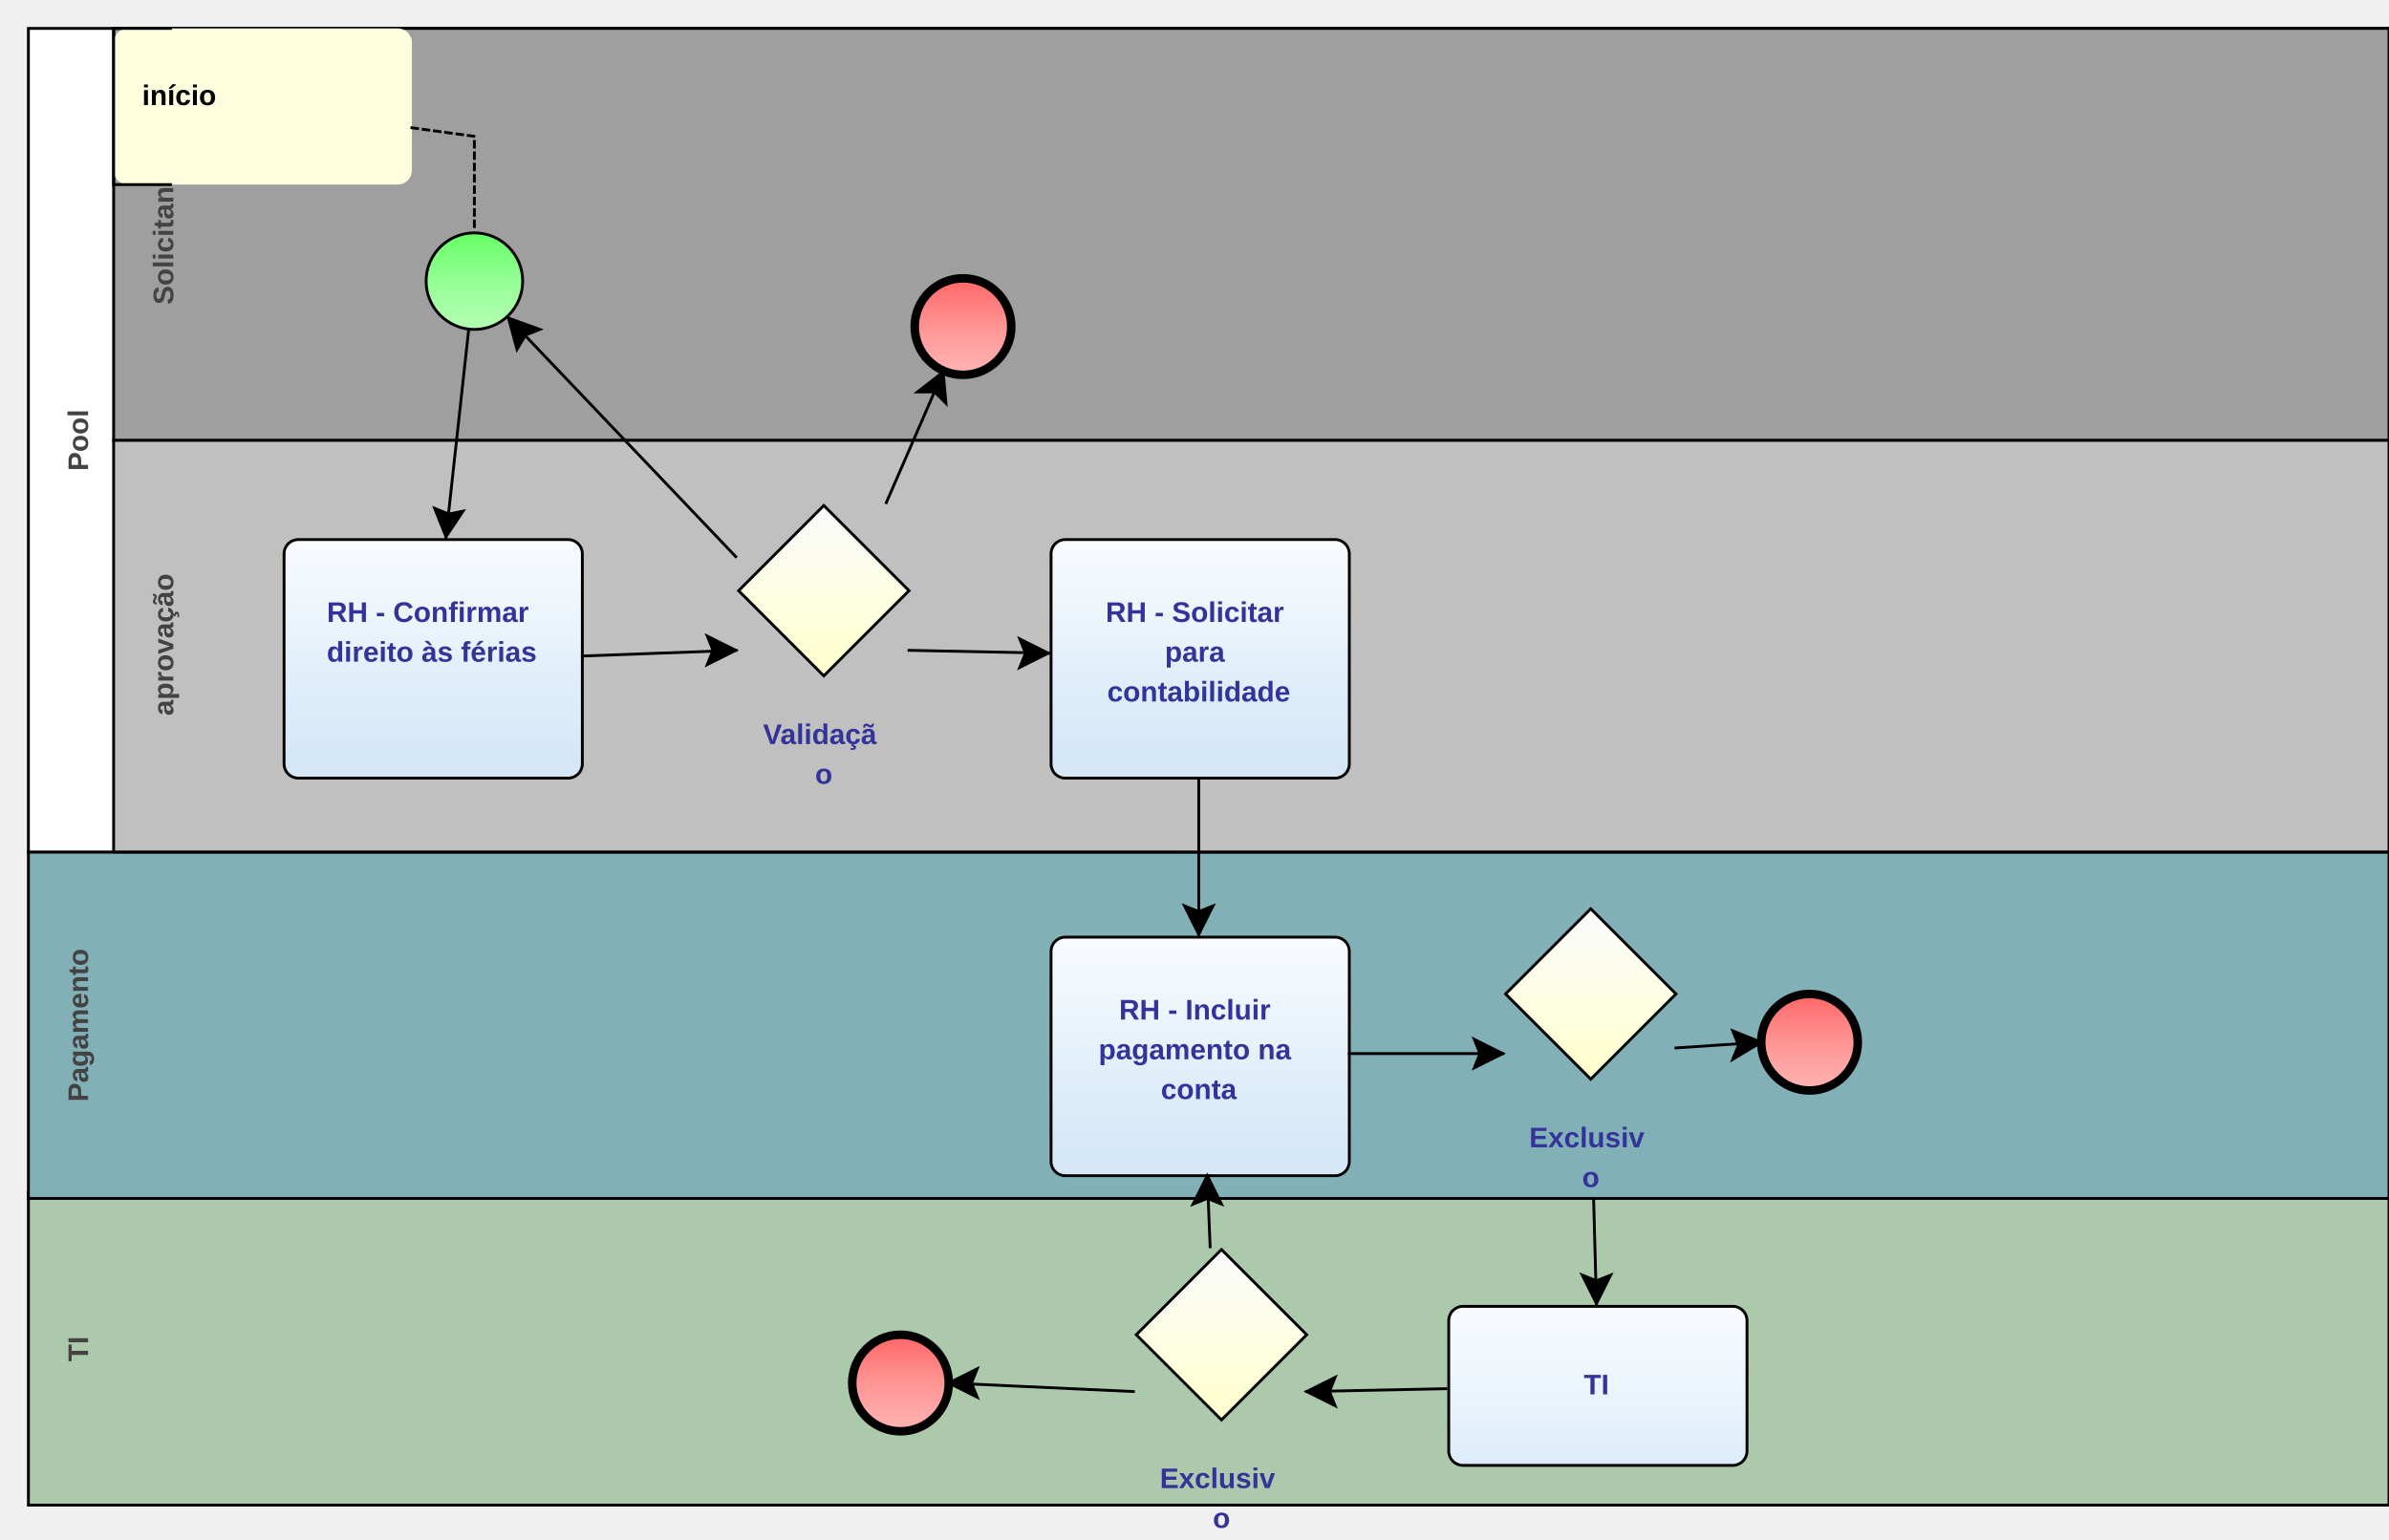
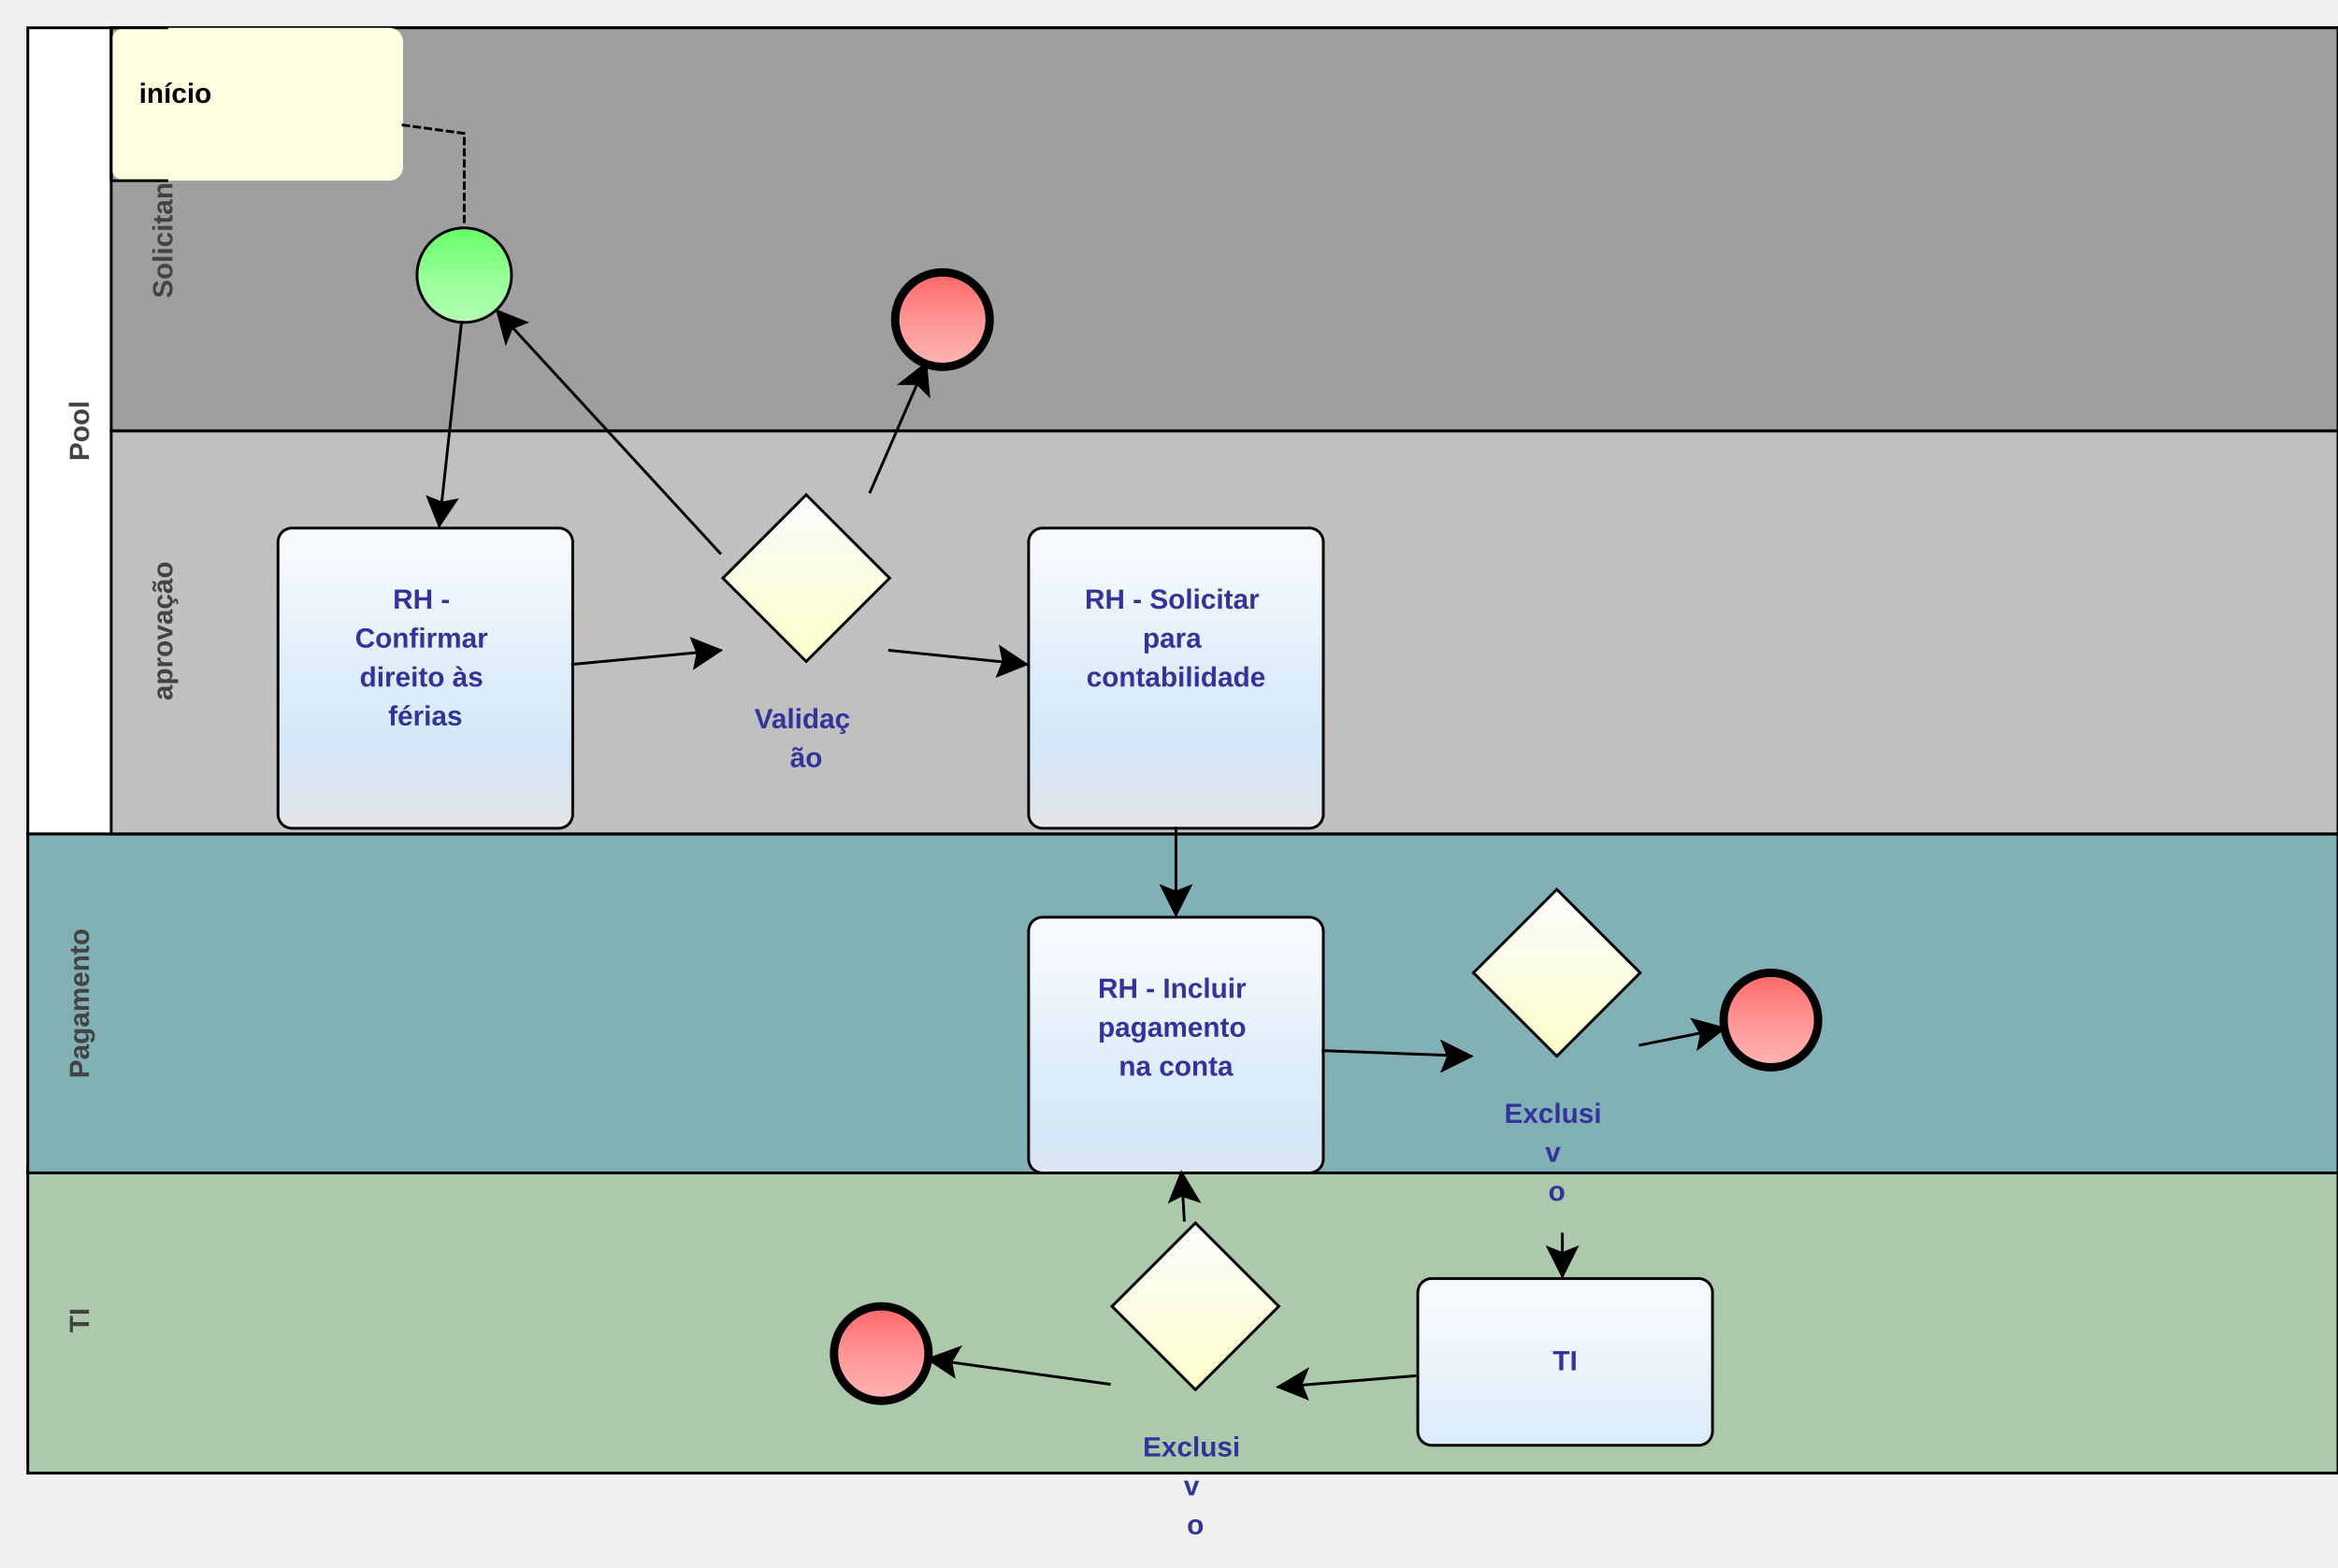
- <svg xmlns="http://www.w3.org/2000/svg" xmlns:xlink="http://www.w3.org/1999/xlink" style="stroke-dasharray:none; shape-rendering:auto; font-family:'Arial'; text-rendering:auto; fill-opacity:1; color-interpolation:auto; color-rendering:auto; font-size:12; fill:black; stroke:black; image-rendering:auto; stroke-miterlimit:10; stroke-linecap:square; stroke-linejoin:miter; font-style:normal; stroke-width:1; stroke-dashoffset:0; font-weight:normal; stroke-opacity:1;" contentScriptType="text/ecmascript" preserveAspectRatio="xMidYMid meet" zoomAndPan="magnify" version="1.0" contentStyleType="text/css" xml:xlink="http://www.w3.org/1999/xlink" width="841" height="542">
+ <svg xmlns="http://www.w3.org/2000/svg" xmlns:xlink="http://www.w3.org/1999/xlink" style="stroke-dasharray:none; shape-rendering:auto; font-family:'Arial'; text-rendering:auto; fill-opacity:1; color-interpolation:auto; color-rendering:auto; font-size:12; fill:black; stroke:black; image-rendering:auto; stroke-miterlimit:10; stroke-linecap:square; stroke-linejoin:miter; font-style:normal; stroke-width:1; stroke-dashoffset:0; font-weight:normal; stroke-opacity:1;" contentScriptType="text/ecmascript" preserveAspectRatio="xMidYMid meet" zoomAndPan="magnify" version="1.0" contentStyleType="text/css" xml:xlink="http://www.w3.org/1999/xlink" width="841" height="564">
  <rect x="10" y="420" width="831" height="110" ry="0" rx="0" style="stroke:#000000; fill:#ADC9AC" />
  <g componentSequence="23">
-     <text x="-475" y="17" transform="rotate(270)" text-anchor="middle" style="font-weight:bold;font-size:10px;stroke:none; fill:#434343">
+     <text x="-475" y="18" transform="rotate(270)" text-anchor="middle" style="font-weight:bold;font-size:10px;stroke:none; fill:#434343">
      <tspan dy="14" x="-475">TI</tspan>
    </text>
  </g>
  <rect x="10" y="300" width="831" height="122" ry="0" rx="0" style="stroke:#000000; fill:#82B0B7" />
  <g componentSequence="22">
-     <text x="-361" y="17" transform="rotate(270)" text-anchor="middle" style="font-weight:bold;font-size:10px;stroke:none; fill:#434343">
+     <text x="-361" y="18" transform="rotate(270)" text-anchor="middle" style="font-weight:bold;font-size:10px;stroke:none; fill:#434343">
      <tspan dy="14" x="-361">Pagamento</tspan>
    </text>
  </g>
  <rect x="10" y="10" width="831" height="290" ry="0" rx="0" style="stroke:#000000; fill:#FFFFFF" />
  <rect x="40" y="155" width="801" height="145" ry="0" rx="0" style="stroke:#000000; fill:#C0C0C0" />
  <g componentSequence="3">
-     <text x="-227" y="47" transform="rotate(270)" text-anchor="middle" style="font-weight:bold;font-size:10px;stroke:none; fill:#434343">
+     <text x="-227" y="48" transform="rotate(270)" text-anchor="middle" style="font-weight:bold;font-size:10px;stroke:none; fill:#434343">
      <tspan dy="14" x="-227">aprovação</tspan>
    </text>
  </g>
  <rect x="40" y="10" width="801" height="145" ry="0" rx="0" style="stroke:#000000; fill:#9F9F9F" />
  <g componentSequence="2">
-     <text x="-82" y="47" transform="rotate(270)" text-anchor="middle" style="font-weight:bold;font-size:10px;stroke:none; fill:#434343">
+     <text x="-82" y="48" transform="rotate(270)" text-anchor="middle" style="font-weight:bold;font-size:10px;stroke:none; fill:#434343">
      <tspan dy="14" x="-82">Solicitante</tspan>
    </text>
  </g>
  <g componentSequence="1">
-     <text x="-155" y="17" transform="rotate(270)" text-anchor="middle" style="font-weight:bold;font-size:10px;stroke:none; fill:#434343">
+     <text x="-155" y="18" transform="rotate(270)" text-anchor="middle" style="font-weight:bold;font-size:10px;stroke:none; fill:#434343">
      <tspan dy="14" x="-155">Pool</tspan>
    </text>
  </g>
  <g sequence="4">
-     <ellipse cx="167" cy="99" rx="17" ry="17" stroke-width="1" style="fill:url(#linearGradient66FF6696FF96B6FFB6_1019063886);" stroke="336633" />
+     <ellipse cx="167" cy="99" rx="17" ry="17" stroke-width="1" style="fill:url(#linearGradient66FF6696FF96B6FFB6_555786335);" stroke="336633" />
  </g>
  <rect x="40" y="10" width="105" height="55" ry="5" rx="5" style="stroke:none; fill:#FFFFE0" />
  <g componentSequence="7">
    <text x="50" y="23" text-anchor="left" style="font-weight:bold;font-size:10px;stroke:none; fill:#000000">
      <tspan dy="14" x="50">início</tspan>
    </text>
  </g>
  <path style="fill:none; stroke-width:1; stroke:#000000;" d="M60.0 10.0 L40.0 10.0 L40.0 65.0 L60.0 65.0" />
  <g sequence="9">
-     <rect x="100" y="190" width="105" height="84" ry="5" rx="5" style="fill:url(#linearGradientF8FBFEEDF5FCDEEDFAD4E7F8E2E5E9_846878633);" stroke="191970" />
+     <rect x="100" y="190" width="106" height="108" ry="5" rx="5" style="fill:url(#linearGradientF8FBFEEDF5FCDEEDFAD4E7F8E2E5E9_803686923);" stroke="191970" />
  </g>
  <g componentSequence="9">
-     <text x="152" y="205" text-anchor="middle" style="font-weight:bold;font-size:10px;stroke:none; fill:#333399">
-       <tspan dy="14" x="152">RH - Confirmar</tspan>
-       <tspan dy="14" x="152">direito às férias</tspan>
+     <text x="153" y="205" text-anchor="middle" style="font-weight:bold;font-size:10px;stroke:none; fill:#333399">
+       <tspan dy="14" x="153">RH -</tspan>
+       <tspan dy="14" x="153">Confirmar</tspan>
+       <tspan dy="14" x="153">direito às</tspan>
+       <tspan dy="14" x="153">férias</tspan>
    </text>
  </g>
  <g sequence="11">
-     <polygon points=" 260 208 290 178 320 208 290 238 260 208" style="fill:url(#linearGradientFAFBFCFFFFCC_910542142);" stroke="000000" />
+     <polygon points=" 260 208 290 178 320 208 290 238 260 208" style="fill:url(#linearGradientFAFBFCFFFFCC_735628079);" stroke="000000" />
  </g>
  <g componentSequence="11">
    <text x="290" y="248" text-anchor="middle" style="font-weight:bold;font-size:10px;stroke:none; fill:#333399">
-       <tspan dy="14" x="290">Validaçã</tspan>
-       <tspan dy="14" x="290">o</tspan>
+       <tspan dy="14" x="290">Validaç</tspan>
+       <tspan dy="14" x="290">ão</tspan>
    </text>
  </g>
  <g sequence="14">
-     <rect x="370" y="190" width="105" height="84" ry="5" rx="5" style="fill:url(#linearGradientF8FBFEEDF5FCDEEDFAD4E7F8E2E5E9_1934056850);" stroke="191970" />
+     <rect x="370" y="190" width="106" height="108" ry="5" rx="5" style="fill:url(#linearGradientF8FBFEEDF5FCDEEDFAD4E7F8E2E5E9_1859797040);" stroke="191970" />
  </g>
  <g componentSequence="14">
-     <text x="422" y="205" text-anchor="middle" style="font-weight:bold;font-size:10px;stroke:none; fill:#333399">
-       <tspan dy="14" x="422">RH - Solicitar</tspan>
-       <tspan dy="14" x="422">para</tspan>
-       <tspan dy="14" x="422">contabilidade</tspan>
+     <text x="423" y="205" text-anchor="middle" style="font-weight:bold;font-size:10px;stroke:none; fill:#333399">
+       <tspan dy="14" x="423">RH - Solicitar</tspan>
+       <tspan dy="14" x="423">para</tspan>
+       <tspan dy="14" x="423">contabilidade</tspan>
    </text>
  </g>
  <g sequence="16">
-     <ellipse cx="339" cy="115" rx="17" ry="17" stroke-width="3" style="fill:url(#linearGradientFF6666FF9696FFB6B6_576279146);" stroke="993333" />
+     <ellipse cx="339" cy="115" rx="17" ry="17" stroke-width="3" style="fill:url(#linearGradientFF6666FF9696FFB6B6_1247557612);" stroke="993333" />
  </g>
  <g sequence="18">
-     <rect x="370" y="330" width="105" height="84" ry="5" rx="5" style="fill:url(#linearGradientF8FBFEEDF5FCDEEDFAD4E7F8E2E5E9_1123978903);" stroke="191970" />
+     <rect x="370" y="330" width="106" height="92" ry="5" rx="5" style="fill:url(#linearGradientF8FBFEEDF5FCDEEDFAD4E7F8E2E5E9_1610517438);" stroke="191970" />
  </g>
  <g componentSequence="18">
-     <text x="422" y="345" text-anchor="middle" style="font-weight:bold;font-size:10px;stroke:none; fill:#333399">
-       <tspan dy="14" x="422">RH - Incluir</tspan>
-       <tspan dy="14" x="422">pagamento na</tspan>
-       <tspan dy="14" x="422">conta</tspan>
+     <text x="423" y="345" text-anchor="middle" style="font-weight:bold;font-size:10px;stroke:none; fill:#333399">
+       <tspan dy="14" x="423">RH - Incluir</tspan>
+       <tspan dy="14" x="423">pagamento</tspan>
+       <tspan dy="14" x="423">na conta</tspan>
    </text>
  </g>
  <g sequence="20">
-     <polygon points=" 530 350 560 320 590 350 560 380 530 350" style="fill:url(#linearGradientFAFBFCFFFFCC_1510662083);" stroke="000000" />
+     <polygon points=" 530 350 560 320 590 350 560 380 530 350" style="fill:url(#linearGradientFAFBFCFFFFCC_848470749);" stroke="000000" />
  </g>
  <g componentSequence="20">
    <text x="560" y="390" text-anchor="middle" style="font-weight:bold;font-size:10px;stroke:none; fill:#333399">
-       <tspan dy="14" x="560">Exclusiv</tspan>
+       <tspan dy="14" x="560">Exclusi</tspan>
+       <tspan dy="14" x="560">v</tspan>
      <tspan dy="14" x="560">o</tspan>
    </text>
  </g>
  <g sequence="24">
-     <ellipse cx="637" cy="367" rx="17" ry="17" stroke-width="3" style="fill:url(#linearGradientFF6666FF9696FFB6B6_325624541);" stroke="993333" />
+     <ellipse cx="637" cy="367" rx="17" ry="17" stroke-width="3" style="fill:url(#linearGradientFF6666FF9696FFB6B6_250986367);" stroke="993333" />
  </g>
  <g sequence="26">
-     <rect x="510" y="460" width="105" height="56" ry="5" rx="5" style="fill:url(#linearGradientF8FBFEEDF5FCDEEDFAD4E7F8E2E5E9_2068474072);" stroke="191970" />
+     <rect x="510" y="460" width="106" height="60" ry="5" rx="5" style="fill:url(#linearGradientF8FBFEEDF5FCDEEDFAD4E7F8E2E5E9_624761370);" stroke="191970" />
  </g>
  <g componentSequence="26">
-     <text x="562" y="477" text-anchor="middle" style="font-weight:bold;font-size:10px;stroke:none; fill:#333399">
-       <tspan dy="14" x="562">TI</tspan>
+     <text x="563" y="479" text-anchor="middle" style="font-weight:bold;font-size:10px;stroke:none; fill:#333399">
+       <tspan dy="14" x="563">TI</tspan>
    </text>
  </g>
  <g sequence="28">
-     <polygon points=" 400 470 430 440 460 470 430 500 400 470" style="fill:url(#linearGradientFAFBFCFFFFCC_1299630864);" stroke="000000" />
+     <polygon points=" 400 470 430 440 460 470 430 500 400 470" style="fill:url(#linearGradientFAFBFCFFFFCC_246797944);" stroke="000000" />
  </g>
  <g componentSequence="28">
    <text x="430" y="510" text-anchor="middle" style="font-weight:bold;font-size:10px;stroke:none; fill:#333399">
-       <tspan dy="14" x="430">Exclusiv</tspan>
+       <tspan dy="14" x="430">Exclusi</tspan>
+       <tspan dy="14" x="430">v</tspan>
      <tspan dy="14" x="430">o</tspan>
    </text>
  </g>
  <g sequence="31">
-     <ellipse cx="317" cy="487" rx="17" ry="17" stroke-width="3" style="fill:url(#linearGradientFF6666FF9696FFB6B6_1091498426);" stroke="993333" />
+     <ellipse cx="317" cy="487" rx="17" ry="17" stroke-width="3" style="fill:url(#linearGradientFF6666FF9696FFB6B6_697698617);" stroke="993333" />
+   </g>
+   <g componentSequence="8">
+     <text x="177" y="53" style="font-size:10px;font-weight:none;stroke:none; fill:#333399" text-anchor="left" />
  </g>
  <g componentSequence="10">
-     <text x="171" y="153" style="font-size:10px;font-weight:none;stroke:none; fill:#333399" text-anchor="left" />
+     <text x="172" y="153" style="font-size:10px;font-weight:none;stroke:none; fill:#333399" text-anchor="left" />
  </g>
  <g componentSequence="12">
-     <text x="242" y="230" style="font-size:10px;font-weight:none;stroke:none; fill:#333399" text-anchor="left" />
+     <text x="243" y="237" style="font-size:10px;font-weight:none;stroke:none; fill:#333399" text-anchor="left" />
+   </g>
+   <g componentSequence="13">
+     <text x="232" y="158" style="font-size:10px;font-weight:none;stroke:none; fill:#333399" text-anchor="left" />
  </g>
  <g componentSequence="15">
-     <text x="355" y="230" style="font-size:10px;font-weight:none;stroke:none; fill:#333399" text-anchor="left" />
-   </g>
-   <g componentSequence="19">
-     <text x="432" y="302" style="font-size:10px;font-weight:none;stroke:none; fill:#333399" text-anchor="left" />
-   </g>
-   <g componentSequence="21">
-     <text x="512" y="371" style="font-size:10px;font-weight:none;stroke:none; fill:#333399" text-anchor="left" />
+     <text x="355" y="237" style="font-size:10px;font-weight:none;stroke:none; fill:#333399" text-anchor="left" />
  </g>
  <g componentSequence="17">
    <text x="332" y="155" style="font-size:10px;font-weight:none;stroke:none; fill:#333399" text-anchor="left" />
  </g>
-   <g componentSequence="29">
-     <text x="495" y="490" style="font-size:10px;font-weight:none;stroke:none; fill:#333399" text-anchor="left" />
+   <g componentSequence="19">
+     <text x="433" y="314" style="font-size:10px;font-weight:none;stroke:none; fill:#333399" text-anchor="left" />
+   </g>
+   <g componentSequence="21">
+     <text x="513" y="379" style="font-size:10px;font-weight:none;stroke:none; fill:#333399" text-anchor="left" />
+   </g>
+   <g componentSequence="25">
+     <text x="615" y="373" style="font-size:10px;font-weight:none;stroke:none; fill:#333399" text-anchor="left" />
  </g>
  <g componentSequence="27">
-     <text x="572" y="441" style="font-size:10px;font-weight:none;stroke:none; fill:#333399" text-anchor="left" />
+     <text x="572" y="452" style="font-size:10px;font-weight:none;stroke:none; fill:#333399" text-anchor="left" />
  </g>
  <g componentSequence="30">
-     <text x="436" y="427" style="font-size:10px;font-weight:none;stroke:none; fill:#333399" text-anchor="left" />
+     <text x="436" y="431" style="font-size:10px;font-weight:none;stroke:none; fill:#333399" text-anchor="left" />
  </g>
  <g componentSequence="32">
-     <text x="377" y="489" style="font-size:10px;font-weight:none;stroke:none; fill:#333399" text-anchor="left" />
-   </g>
-   <g componentSequence="25">
-     <text x="615" y="369" style="font-size:10px;font-weight:none;stroke:none; fill:#333399" text-anchor="left" />
-   </g>
-   <g componentSequence="13">
-     <text x="232" y="157" style="font-size:10px;font-weight:none;stroke:none; fill:#333399" text-anchor="left" />
-   </g>
-   <g componentSequence="8">
-     <text x="177" y="53" style="font-size:10px;font-weight:none;stroke:none; fill:#333399" text-anchor="left" />
-   </g>
+     <text x="377" y="494" style="font-size:10px;font-weight:none;stroke:none; fill:#333399" text-anchor="left" />
+   </g>
+   <g componentSequence="33">
+     <text x="495" y="497" style="font-size:10px;font-weight:none;stroke:none; fill:#333399" text-anchor="left" />
+   </g>
+   <path style="fill:none; stroke:#000000;stroke-width:1" d="M166.0 116.0 L158.0 189.0" />
+   <polygon style="fill:#000000; stroke:#000000;" points=" 164 180 158 189 154 179 159 181" />
  <path style="fill:none; stroke:#000000;stroke-dasharray:2" d="M145.0 45.0 L167.0 48.0 L167.0 81.0" />
-   <path style="fill:none; stroke:#000000;stroke-width:1" d="M165.0 116.0 L157.0 189.0" />
-   <polygon style="fill:#000000; stroke:#000000;" points=" 163 180 157 189 153 179 158 181" />
-   <path style="fill:none; stroke:#000000;stroke-width:1" d="M205.0 231.0 L259.0 229.0" />
-   <polygon style="fill:#000000; stroke:#000000;" points=" 249 224 259 229 249 234 251 229" />
-   <path style="fill:none; stroke:#000000;stroke-width:1" d="M259.0 196.0 L179.0 112.0" />
-   <polygon style="fill:#000000; stroke:#000000;" points=" 182 123 179 112 190 116 185 118" />
-   <path style="fill:none; stroke:#000000;stroke-width:1" d="M320.0 229.0 L369.0 230.0" />
-   <polygon style="fill:#000000; stroke:#000000;" points=" 359 225 369 230 359 235 361 230" />
-   <path style="fill:none; stroke:#000000;stroke-width:1" d="M312.0 177.0 L332.0 131.0" />
-   <polygon style="fill:#000000; stroke:#000000;" points=" 323 138 332 131 333 142 329 138" />
-   <path style="fill:none; stroke:#000000;stroke-width:1" d="M422.0 274.0 L422.0 329.0" />
-   <polygon style="fill:#000000; stroke:#000000;" points=" 427 319 422 329 417 319 422 321" />
-   <path style="fill:none; stroke:#000000;stroke-width:1" d="M475.0 371.0 L529.0 371.0" />
-   <polygon style="fill:#000000; stroke:#000000;" points=" 519 366 529 371 519 376 521 371" />
-   <path style="fill:none; stroke:#000000;stroke-width:1" d="M590.0 369.0 L620.0 367.0" />
-   <polygon style="fill:#000000; stroke:#000000;" points=" 610 363 620 367 610 373 612 368" />
-   <path style="fill:none; stroke:#000000;stroke-width:1" d="M561.0 422.0 L562.0 459.0" />
+   <path style="fill:none; stroke:#000000;stroke-width:1" d="M259.0 199.0 L179.0 112.0" />
+   <polygon style="fill:#000000; stroke:#000000;" points=" 182 123 179 112 189 116 184 118" />
+   <path style="fill:none; stroke:#000000;stroke-width:1" d="M206.0 239.0 L259.0 234.0" />
+   <polygon style="fill:#000000; stroke:#000000;" points=" 249 230 259 234 250 240 251 235" />
+   <path style="fill:none; stroke:#000000;stroke-width:1" d="M320.0 234.0 L369.0 239.0" />
+   <polygon style="fill:#000000; stroke:#000000;" points=" 360 233 369 239 359 243 361 238" />
+   <path style="fill:none; stroke:#000000;stroke-width:1" d="M313.0 177.0 L333.0 131.0" />
+   <polygon style="fill:#000000; stroke:#000000;" points=" 324 138 333 131 334 142 330 138" />
+   <path style="fill:none; stroke:#000000;stroke-width:1" d="M423.0 298.0 L423.0 329.0" />
+   <polygon style="fill:#000000; stroke:#000000;" points=" 428 319 423 329 418 319 423 321" />
+   <path style="fill:none; stroke:#000000;stroke-width:1" d="M476.0 378.0 L529.0 380.0" />
+   <polygon style="fill:#000000; stroke:#000000;" points=" 519 375 529 380 519 385 521 380" />
+   <path style="fill:none; stroke:#000000;stroke-width:1" d="M426.0 439.0 L425.0 422.0" />
+   <polygon style="fill:#000000; stroke:#000000;" points=" 421 432 425 422 431 432 425 430" />
+   <path style="fill:none; stroke:#000000;stroke-width:1" d="M590.0 376.0 L620.0 370.0" />
+   <polygon style="fill:#000000; stroke:#000000;" points=" 609 367 620 370 611 377 612 372" />
+   <path style="fill:none; stroke:#000000;stroke-width:1" d="M562.0 444.0 L562.0 459.0" />
  <polygon style="fill:#000000; stroke:#000000;" points=" 567 449 562 459 557 449 562 451" />
-   <path style="fill:none; stroke:#000000;stroke-width:1" d="M509.0 489.0 L460.0 490.0" />
-   <polygon style="fill:#000000; stroke:#000000;" points=" 470 495 460 490 470 485 468 490" />
-   <path style="fill:none; stroke:#000000;stroke-width:1" d="M426.0 439.0 L425.0 414.0" />
-   <polygon style="fill:#000000; stroke:#000000;" points=" 420 424 425 414 430 424 425 422" />
-   <path style="fill:none; stroke:#000000;stroke-width:1" d="M399.0 490.0 L334.0 487.0" />
-   <polygon style="fill:#000000; stroke:#000000;" points=" 344 492 334 487 344 482 342 487" />
+   <path style="fill:none; stroke:#000000;stroke-width:1" d="M509.0 495.0 L460.0 499.0" />
+   <polygon style="fill:#000000; stroke:#000000;" points=" 470 503 460 499 470 493 468 498" />
+   <path style="fill:none; stroke:#000000;stroke-width:1" d="M399.0 498.0 L334.0 489.0" />
+   <polygon style="fill:#000000; stroke:#000000;" points=" 343 495 334 489 345 485 342 490" />
  <defs>
-     <linearGradient xlink:href="#linearGradient66FF6696FF96B6FFB6" id="linearGradient66FF6696FF96B6FFB6_1019063886" x1="0" y1="82.0" x2="0" y2="117.0" gradientUnits="userSpaceOnUse" xlink:type="simple" xlink:actuate="onLoad" xlink:show="other" />
+     <linearGradient xlink:href="#linearGradient66FF6696FF96B6FFB6" id="linearGradient66FF6696FF96B6FFB6_555786335" x1="0" y1="82.0" x2="0" y2="117.0" gradientUnits="userSpaceOnUse" xlink:type="simple" xlink:actuate="onLoad" xlink:show="other" />
    <linearGradient id="linearGradient66FF6696FF96B6FFB6">
      <stop style="stop-color:#66FF66;stop-opacity:1;" offset="0.0" id="stop66FF66" />
      <stop style="stop-color:#96FF96;stop-opacity:1;" offset="0.5" id="stop96FF96" />
      <stop style="stop-color:#B6FFB6;stop-opacity:1;" offset="1.0" id="stopB6FFB6" />
    </linearGradient>
-     <linearGradient xlink:href="#linearGradientF8FBFEEDF5FCDEEDFAD4E7F8E2E5E9" id="linearGradientF8FBFEEDF5FCDEEDFAD4E7F8E2E5E9_846878633" x1="0" y1="190.0" x2="0" y2="295.0" gradientUnits="userSpaceOnUse" xlink:type="simple" xlink:actuate="onLoad" xlink:show="other" />
+     <linearGradient xlink:href="#linearGradientF8FBFEEDF5FCDEEDFAD4E7F8E2E5E9" id="linearGradientF8FBFEEDF5FCDEEDFAD4E7F8E2E5E9_803686923" x1="0" y1="190.0" x2="0" y2="296.0" gradientUnits="userSpaceOnUse" xlink:type="simple" xlink:actuate="onLoad" xlink:show="other" />
    <linearGradient id="linearGradientF8FBFEEDF5FCDEEDFAD4E7F8E2E5E9">
      <stop style="stop-color:#F8FBFE;stop-opacity:1;" offset="0.0" id="stopF8FBFE" />
      <stop style="stop-color:#EDF5FC;stop-opacity:1;" offset="0.25" id="stopEDF5FC" />
      <stop style="stop-color:#DEEDFA;stop-opacity:1;" offset="0.5" id="stopDEEDFA" />
      <stop style="stop-color:#D4E7F8;stop-opacity:1;" offset="0.75" id="stopD4E7F8" />
      <stop style="stop-color:#E2E5E9;stop-opacity:1;" offset="1.0" id="stopE2E5E9" />
    </linearGradient>
-     <linearGradient xlink:href="#linearGradientFAFBFCFFFFCC" id="linearGradientFAFBFCFFFFCC_910542142" x1="0" y1="178.0" x2="0" y2="238.0" gradientUnits="userSpaceOnUse" xlink:type="simple" xlink:actuate="onLoad" xlink:show="other" />
+     <linearGradient xlink:href="#linearGradientFAFBFCFFFFCC" id="linearGradientFAFBFCFFFFCC_735628079" x1="0" y1="178.0" x2="0" y2="238.0" gradientUnits="userSpaceOnUse" xlink:type="simple" xlink:actuate="onLoad" xlink:show="other" />
    <linearGradient id="linearGradientFAFBFCFFFFCC">
      <stop style="stop-color:#FAFBFC;stop-opacity:1;" offset="0.0" id="stopFAFBFC" />
      <stop style="stop-color:#FFFFCC;stop-opacity:1;" offset="1.0" id="stopFFFFCC" />
    </linearGradient>
-     <linearGradient xlink:href="#linearGradientF8FBFEEDF5FCDEEDFAD4E7F8E2E5E9" id="linearGradientF8FBFEEDF5FCDEEDFAD4E7F8E2E5E9_1934056850" x1="0" y1="190.0" x2="0" y2="295.0" gradientUnits="userSpaceOnUse" xlink:type="simple" xlink:actuate="onLoad" xlink:show="other" />
-     <linearGradient xlink:href="#linearGradientFF6666FF9696FFB6B6" id="linearGradientFF6666FF9696FFB6B6_576279146" x1="0" y1="98.0" x2="0" y2="133.0" gradientUnits="userSpaceOnUse" xlink:type="simple" xlink:actuate="onLoad" xlink:show="other" />
+     <linearGradient xlink:href="#linearGradientF8FBFEEDF5FCDEEDFAD4E7F8E2E5E9" id="linearGradientF8FBFEEDF5FCDEEDFAD4E7F8E2E5E9_1859797040" x1="0" y1="190.0" x2="0" y2="296.0" gradientUnits="userSpaceOnUse" xlink:type="simple" xlink:actuate="onLoad" xlink:show="other" />
+     <linearGradient xlink:href="#linearGradientFF6666FF9696FFB6B6" id="linearGradientFF6666FF9696FFB6B6_1247557612" x1="0" y1="98.0" x2="0" y2="133.0" gradientUnits="userSpaceOnUse" xlink:type="simple" xlink:actuate="onLoad" xlink:show="other" />
    <linearGradient id="linearGradientFF6666FF9696FFB6B6">
      <stop style="stop-color:#FF6666;stop-opacity:1;" offset="0.0" id="stopFF6666" />
      <stop style="stop-color:#FF9696;stop-opacity:1;" offset="0.5" id="stopFF9696" />
      <stop style="stop-color:#FFB6B6;stop-opacity:1;" offset="1.0" id="stopFFB6B6" />
    </linearGradient>
-     <linearGradient xlink:href="#linearGradientF8FBFEEDF5FCDEEDFAD4E7F8E2E5E9" id="linearGradientF8FBFEEDF5FCDEEDFAD4E7F8E2E5E9_1123978903" x1="0" y1="330.0" x2="0" y2="435.0" gradientUnits="userSpaceOnUse" xlink:type="simple" xlink:actuate="onLoad" xlink:show="other" />
-     <linearGradient xlink:href="#linearGradientFAFBFCFFFFCC" id="linearGradientFAFBFCFFFFCC_1510662083" x1="0" y1="320.0" x2="0" y2="380.0" gradientUnits="userSpaceOnUse" xlink:type="simple" xlink:actuate="onLoad" xlink:show="other" />
-     <linearGradient xlink:href="#linearGradientFF6666FF9696FFB6B6" id="linearGradientFF6666FF9696FFB6B6_325624541" x1="0" y1="350.0" x2="0" y2="385.0" gradientUnits="userSpaceOnUse" xlink:type="simple" xlink:actuate="onLoad" xlink:show="other" />
-     <linearGradient xlink:href="#linearGradientF8FBFEEDF5FCDEEDFAD4E7F8E2E5E9" id="linearGradientF8FBFEEDF5FCDEEDFAD4E7F8E2E5E9_2068474072" x1="0" y1="460.0" x2="0" y2="565.0" gradientUnits="userSpaceOnUse" xlink:type="simple" xlink:actuate="onLoad" xlink:show="other" />
-     <linearGradient xlink:href="#linearGradientFAFBFCFFFFCC" id="linearGradientFAFBFCFFFFCC_1299630864" x1="0" y1="440.0" x2="0" y2="500.0" gradientUnits="userSpaceOnUse" xlink:type="simple" xlink:actuate="onLoad" xlink:show="other" />
-     <linearGradient xlink:href="#linearGradientFF6666FF9696FFB6B6" id="linearGradientFF6666FF9696FFB6B6_1091498426" x1="0" y1="470.0" x2="0" y2="505.0" gradientUnits="userSpaceOnUse" xlink:type="simple" xlink:actuate="onLoad" xlink:show="other" />
+     <linearGradient xlink:href="#linearGradientF8FBFEEDF5FCDEEDFAD4E7F8E2E5E9" id="linearGradientF8FBFEEDF5FCDEEDFAD4E7F8E2E5E9_1610517438" x1="0" y1="330.0" x2="0" y2="436.0" gradientUnits="userSpaceOnUse" xlink:type="simple" xlink:actuate="onLoad" xlink:show="other" />
+     <linearGradient xlink:href="#linearGradientFAFBFCFFFFCC" id="linearGradientFAFBFCFFFFCC_848470749" x1="0" y1="320.0" x2="0" y2="380.0" gradientUnits="userSpaceOnUse" xlink:type="simple" xlink:actuate="onLoad" xlink:show="other" />
+     <linearGradient xlink:href="#linearGradientFF6666FF9696FFB6B6" id="linearGradientFF6666FF9696FFB6B6_250986367" x1="0" y1="350.0" x2="0" y2="385.0" gradientUnits="userSpaceOnUse" xlink:type="simple" xlink:actuate="onLoad" xlink:show="other" />
+     <linearGradient xlink:href="#linearGradientF8FBFEEDF5FCDEEDFAD4E7F8E2E5E9" id="linearGradientF8FBFEEDF5FCDEEDFAD4E7F8E2E5E9_624761370" x1="0" y1="460.0" x2="0" y2="566.0" gradientUnits="userSpaceOnUse" xlink:type="simple" xlink:actuate="onLoad" xlink:show="other" />
+     <linearGradient xlink:href="#linearGradientFAFBFCFFFFCC" id="linearGradientFAFBFCFFFFCC_246797944" x1="0" y1="440.0" x2="0" y2="500.0" gradientUnits="userSpaceOnUse" xlink:type="simple" xlink:actuate="onLoad" xlink:show="other" />
+     <linearGradient xlink:href="#linearGradientFF6666FF9696FFB6B6" id="linearGradientFF6666FF9696FFB6B6_697698617" x1="0" y1="470.0" x2="0" y2="505.0" gradientUnits="userSpaceOnUse" xlink:type="simple" xlink:actuate="onLoad" xlink:show="other" />
  </defs>
</svg>
